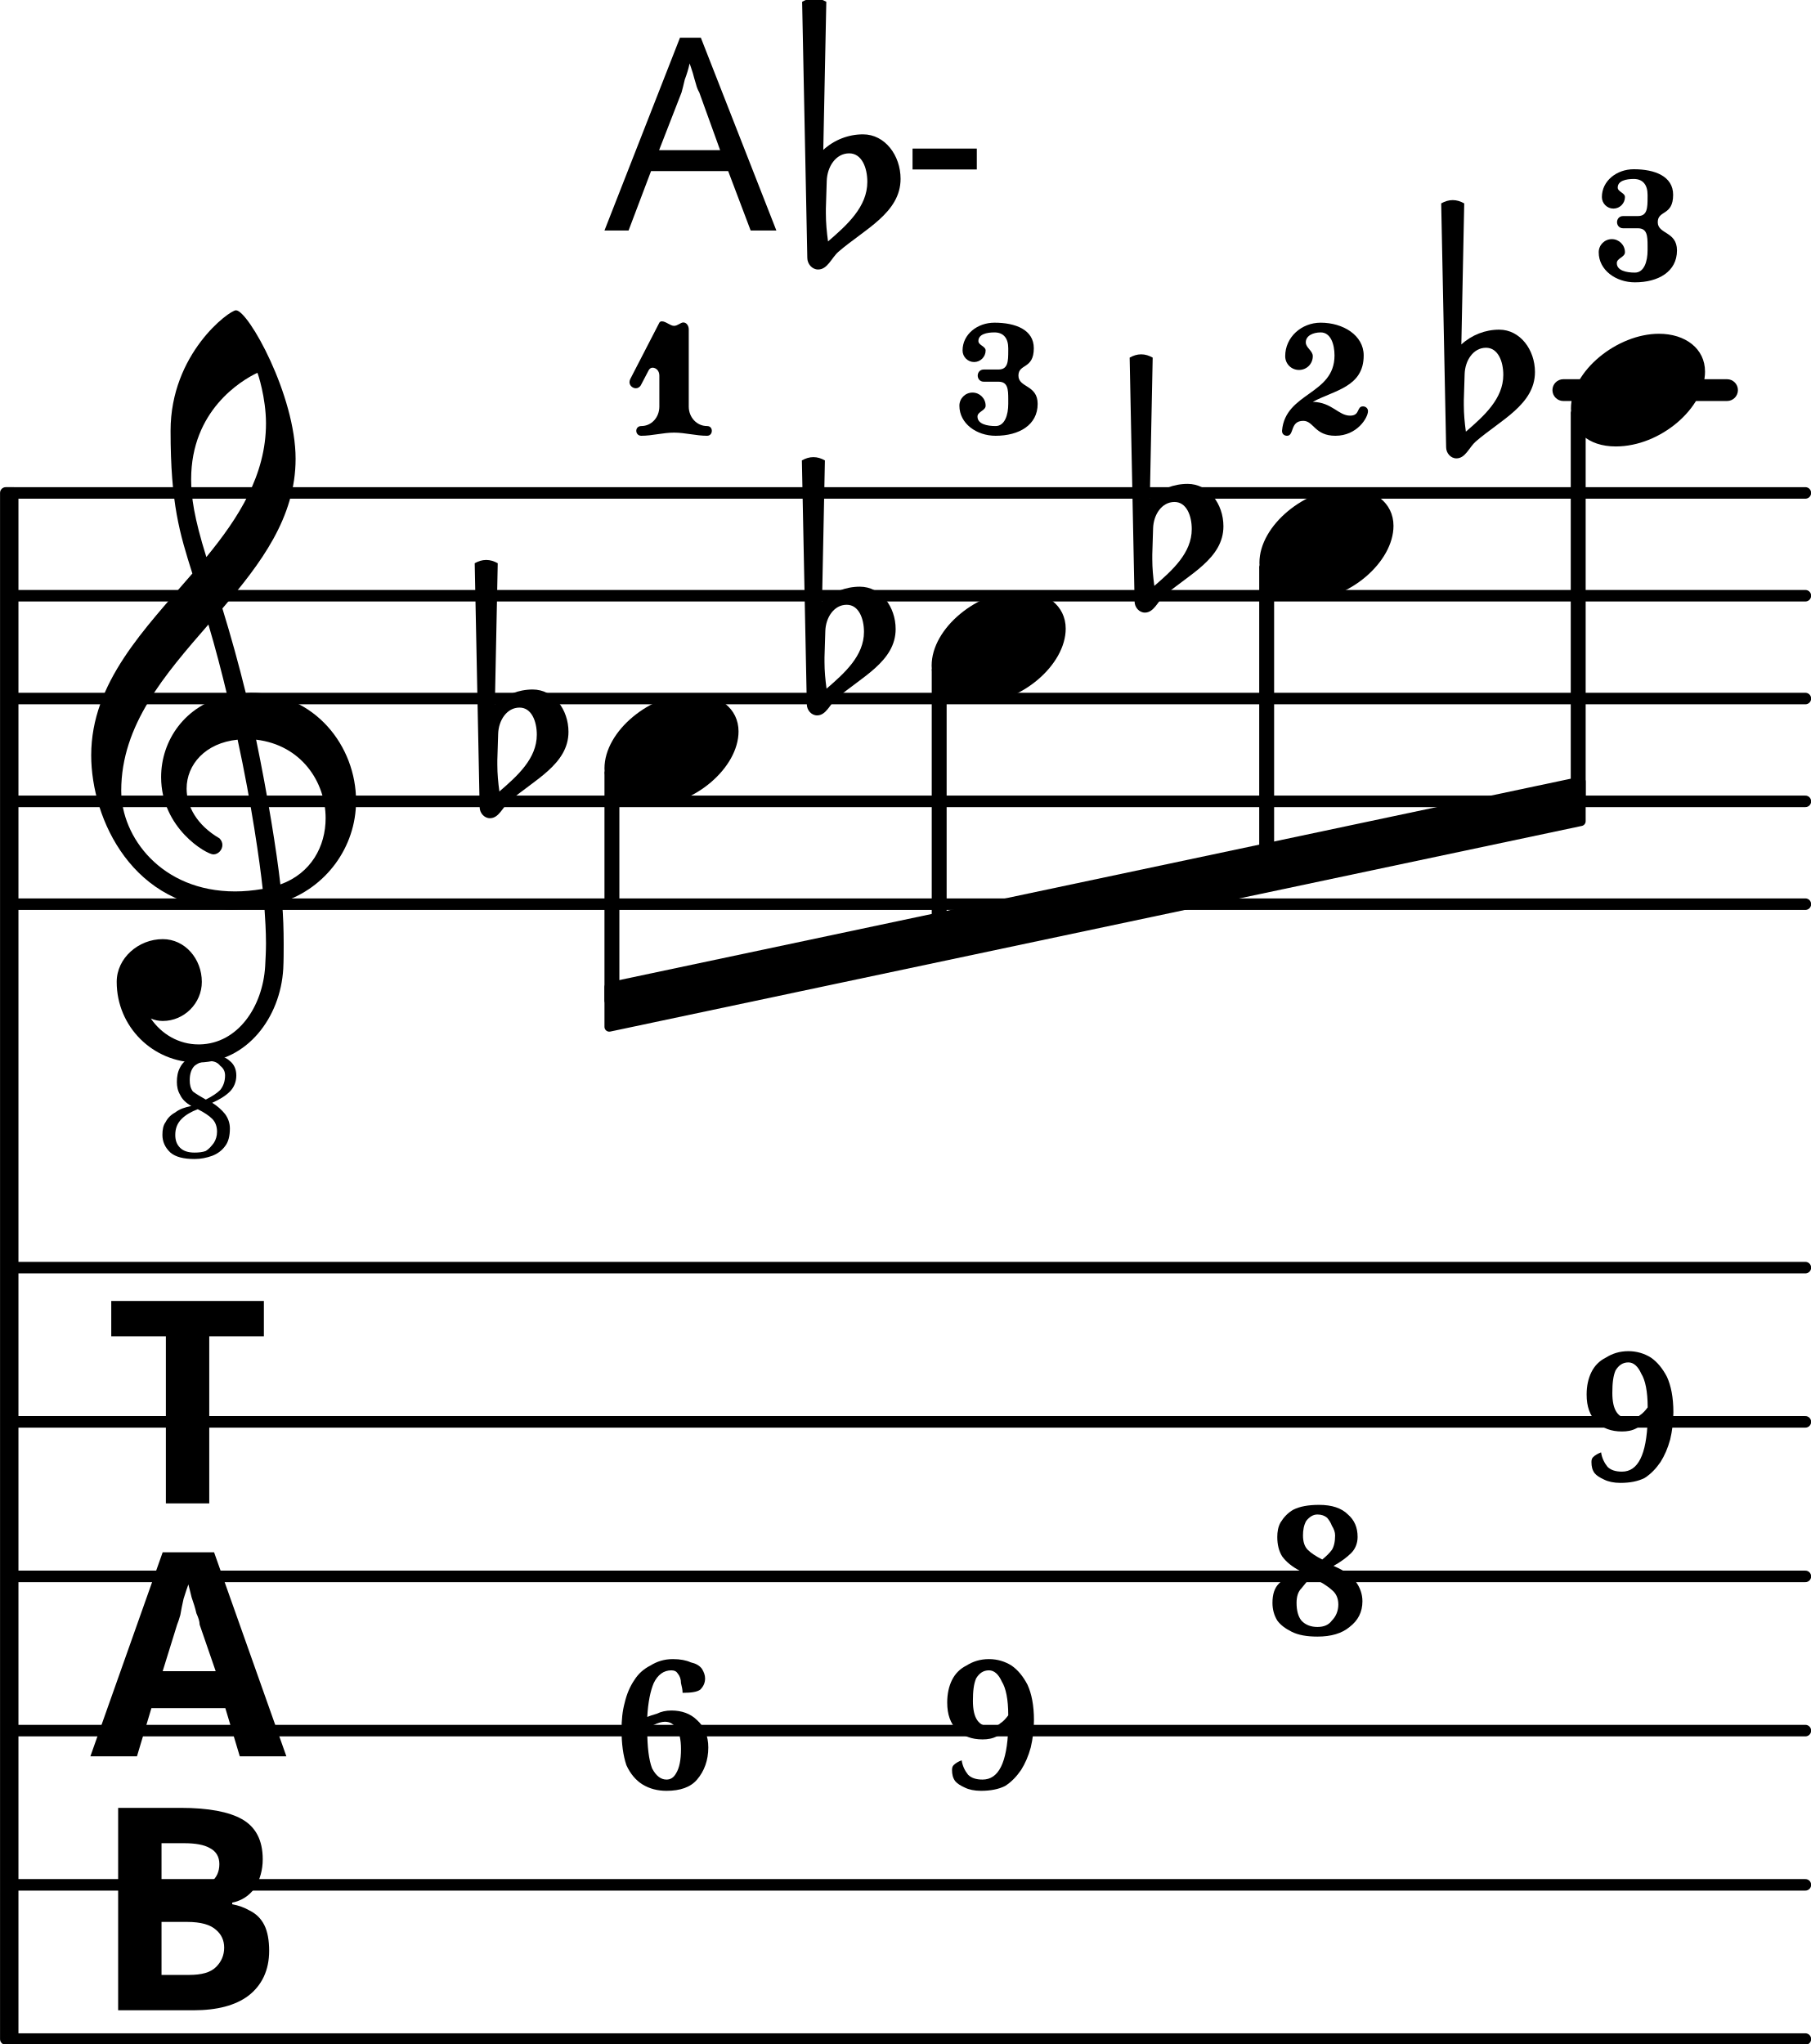
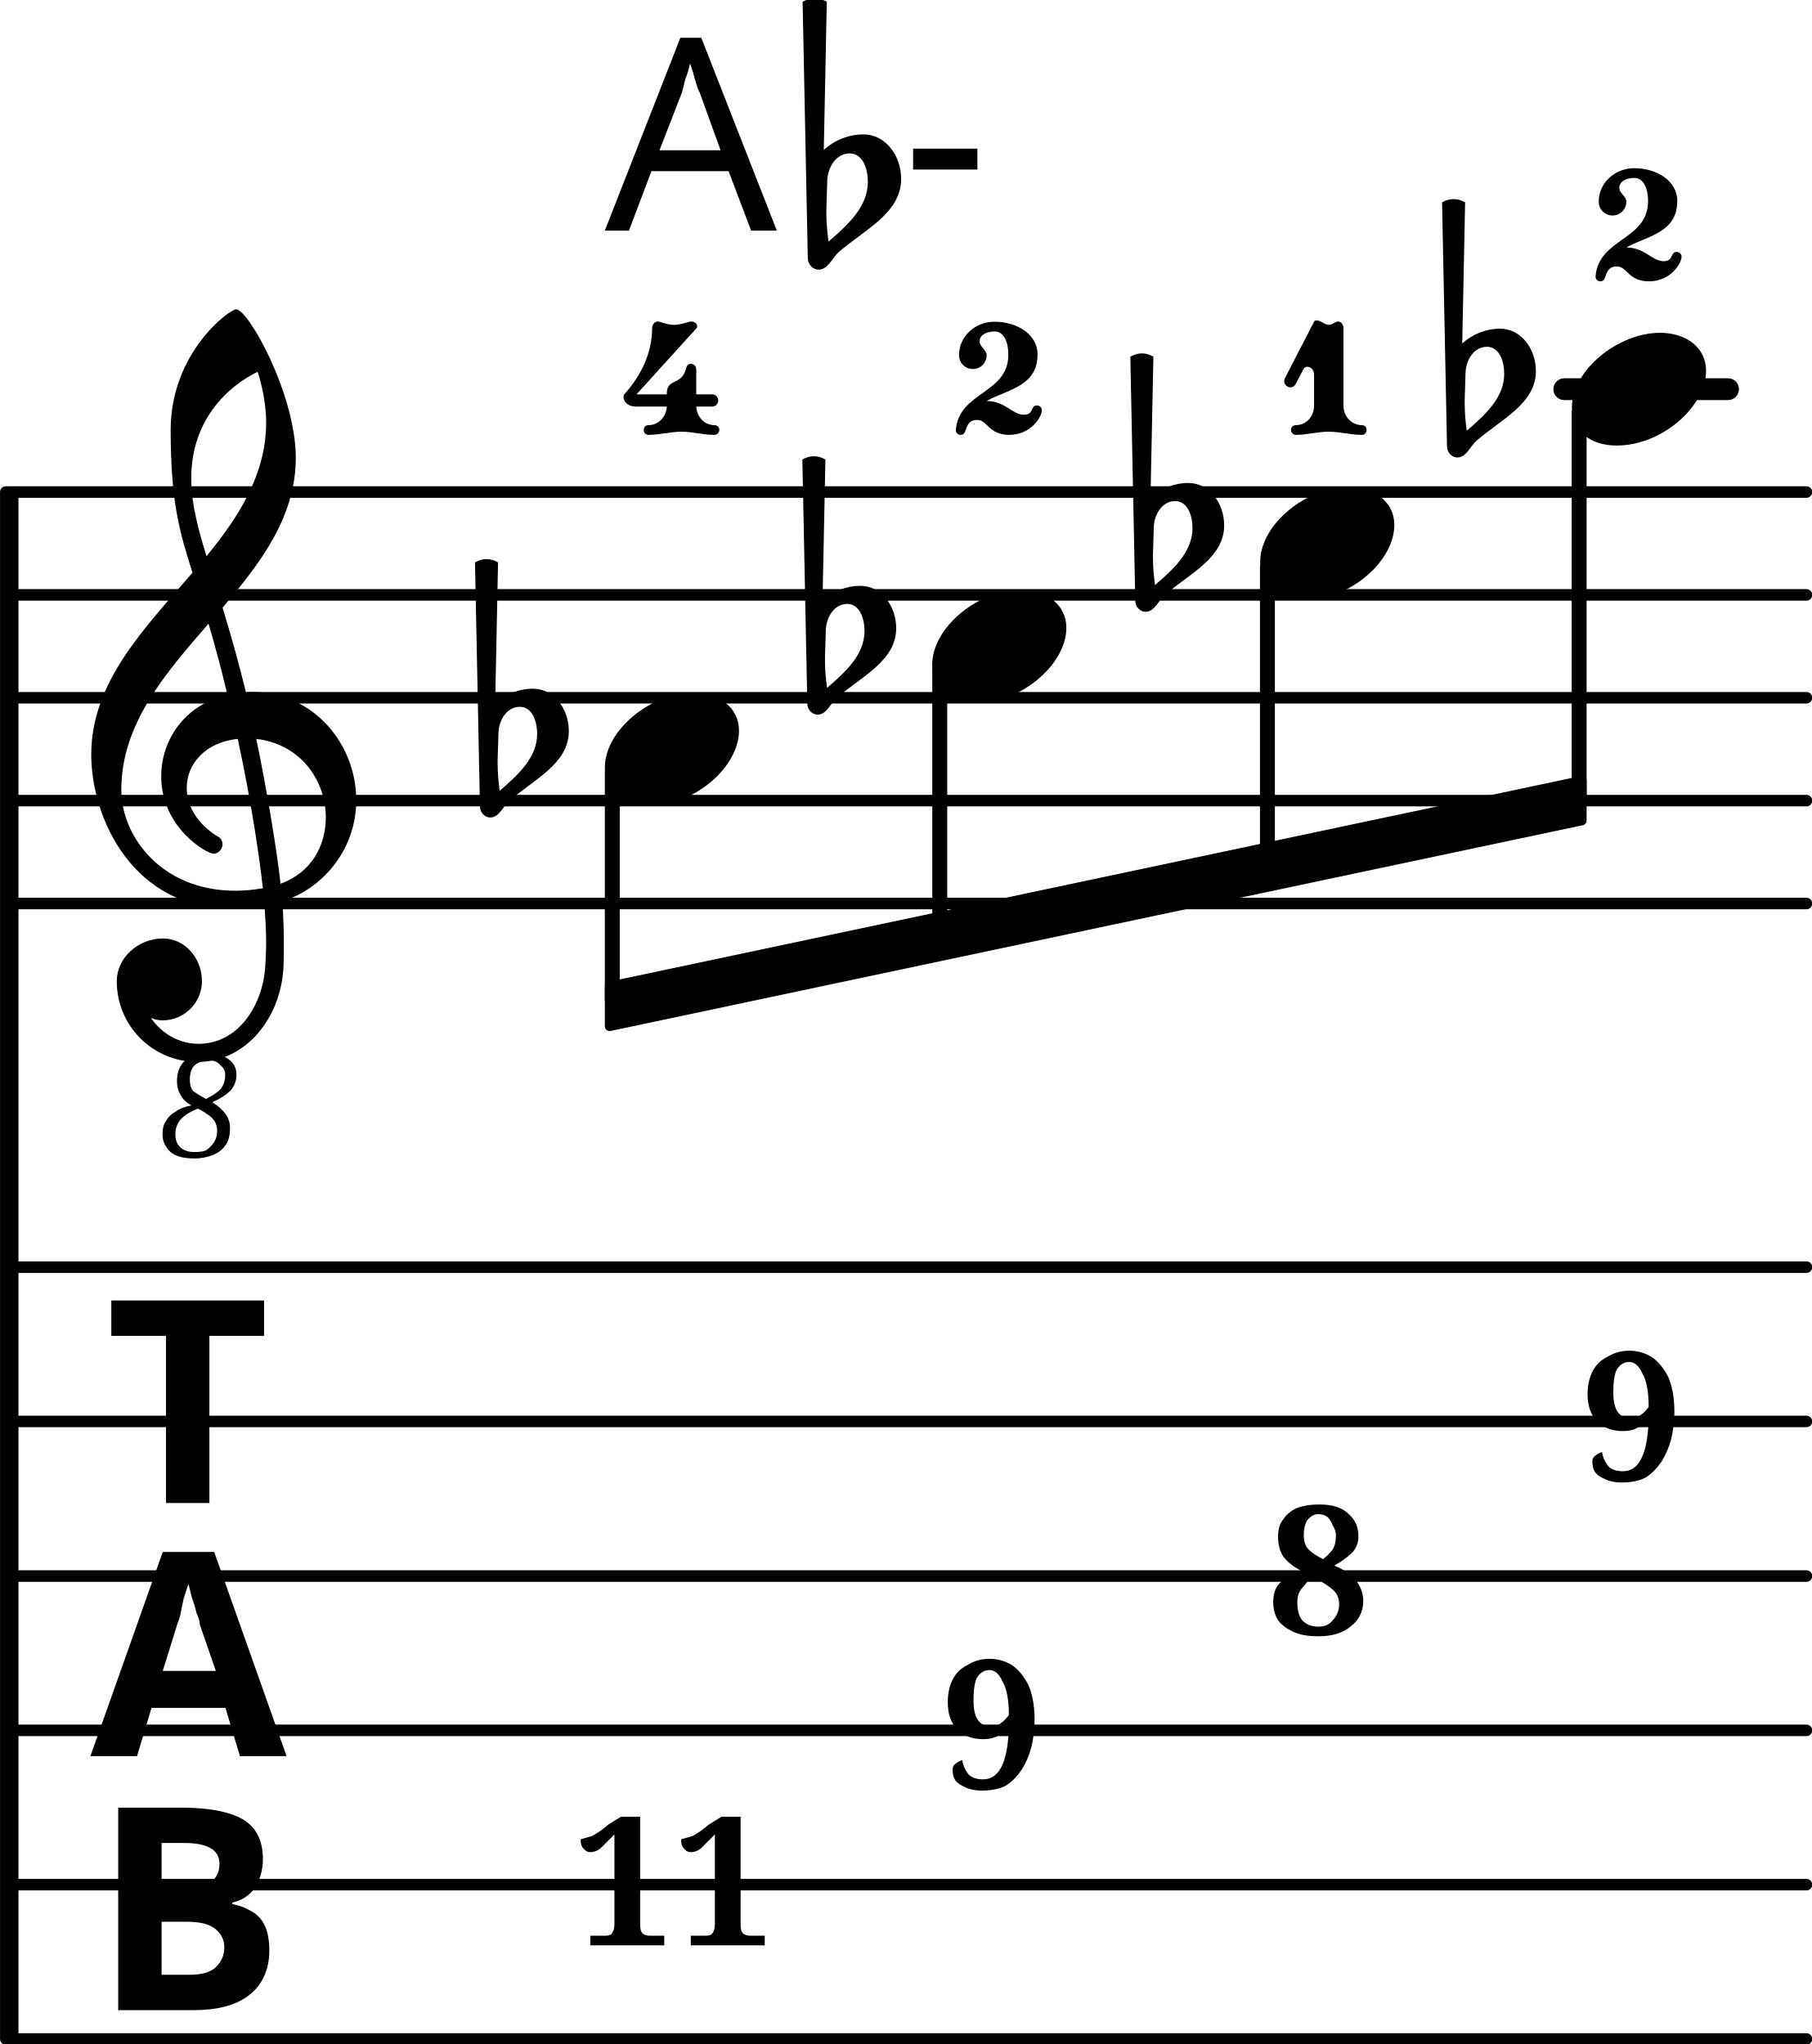
- <svg xmlns="http://www.w3.org/2000/svg" preserveAspectRatio="xMidYMid meet" viewBox="-0.079 -4.552 17.61 19.88">
+ <svg xmlns="http://www.w3.org/2000/svg" preserveAspectRatio="xMidYMid meet" viewBox="-0.079 -4.541 17.61 19.87">
  <g transform="translate(0, -0.7578)">
    <rect x="15.02" y="-0.106" width="1.804" height="0.212" ry="0.106" fill="currentColor" />
  </g>
  <g transform="translate(0, 4.242)">
    <line stroke-linejoin="round" stroke-linecap="round" stroke-width="0.112" stroke="currentColor" x1="0.056" y1="0" x2="17.48" y2="0" />
  </g>
  <g transform="translate(0, 3.242)">
    <line stroke-linejoin="round" stroke-linecap="round" stroke-width="0.112" stroke="currentColor" x1="0.056" y1="0" x2="17.48" y2="0" />
  </g>
  <g transform="translate(0, 2.242)">
    <line stroke-linejoin="round" stroke-linecap="round" stroke-width="0.112" stroke="currentColor" x1="0.056" y1="0" x2="17.48" y2="0" />
  </g>
  <g transform="translate(0, 1.242)">
    <line stroke-linejoin="round" stroke-linecap="round" stroke-width="0.112" stroke="currentColor" x1="0.056" y1="0" x2="17.48" y2="0" />
  </g>
  <g transform="translate(0, 0.2422)">
    <line stroke-linejoin="round" stroke-linecap="round" stroke-width="0.112" stroke="currentColor" x1="0.056" y1="0" x2="17.48" y2="0" />
  </g>
  <g transform="translate(0, 15.28)">
    <line stroke-linejoin="round" stroke-linecap="round" stroke-width="0.112" stroke="currentColor" x1="0.056" y1="0" x2="17.48" y2="0" />
  </g>
  <g transform="translate(0, 13.78)">
    <line stroke-linejoin="round" stroke-linecap="round" stroke-width="0.112" stroke="currentColor" x1="0.056" y1="0" x2="17.48" y2="0" />
  </g>
  <g transform="translate(0, 12.28)">
    <line stroke-linejoin="round" stroke-linecap="round" stroke-width="0.112" stroke="currentColor" x1="0.056" y1="0" x2="17.48" y2="0" />
  </g>
  <g transform="translate(0, 10.78)">
    <line stroke-linejoin="round" stroke-linecap="round" stroke-width="0.112" stroke="currentColor" x1="0.056" y1="0" x2="17.48" y2="0" />
  </g>
  <g transform="translate(0, 9.277)">
    <line stroke-linejoin="round" stroke-linecap="round" stroke-width="0.112" stroke="currentColor" x1="0.056" y1="0" x2="17.48" y2="0" />
  </g>
  <g transform="translate(0, 7.777)">
    <line stroke-linejoin="round" stroke-linecap="round" stroke-width="0.112" stroke="currentColor" x1="0.056" y1="0" x2="17.48" y2="0" />
  </g>
  <g transform="translate(5.8, 5.242)">
    <polygon stroke-linejoin="round" stroke-linecap="round" stroke-width="0.094" fill="currentColor" stroke="currentColor" points="9.496 -2.193 9.496 -1.807 0.047 0.193 0.047 -0.193" />
  </g>
-   <g transform="translate(5.8, -2.31)">
+   <g transform="translate(5.8, -2.299)">
    <text font-family="sans" font-size="2.616" text-anchor="start" fill="currentColor">
      <tspan>A</tspan>
    </text>
  </g>
-   <g transform="translate(7.84, -2.628)">
+   <g transform="translate(7.84, -2.617)">
    <path transform="scale(0.0042, -0.0042)" d="M29 39l-2 -64v-11c0 -22 2 -43 5 -65c44 38 91 80 91 138c0 33 -13 66 -42 66c-31 0 -51 -31 -52 -64zM-28 454c9 5 18 8 28 8s19 -3 28 -8l-7 -343c25 23 58 36 92 36c51 0 87 -49 87 -103c0 -79 -84 -117 -144 -169c-16 -14 -25 -41 -47 -41c-14 0 -25 13 -25 27z" fill="currentColor" />
  </g>
-   <g transform="translate(8.687, -2.31)">
+   <g transform="translate(8.687, -2.299)">
    <text font-family="sans" font-size="2.616" text-anchor="start" fill="currentColor">
      <tspan>-</tspan>
    </text>
  </g>
  <g transform="translate(5.8, 2.742)">
    <path transform="scale(0.004, -0.004)" d="M0 -45c0 92 113 182 214 182c64 0 112 -36 112 -92c0 -88 -108 -182 -217 -182c-68 0 -109 39 -109 92z" fill="currentColor" />
  </g>
-   <g transform="translate(6.05, -0.3136)">
-     <path transform="scale(0.0022, -0.0022)" d="M194 486c16 0 29 15 41 15c13 0 24 -13 24 -31v-341c0 -47 35 -86 81 -86c14 0 21 -10 21 -21s-7 -22 -21 -22c-49 0 -97 14 -146 14s-96 -14 -145 -14c-14 0 -22 11 -22 22s8 21 22 21c46 0 80 39 80 86v137c0 23 -16 35 -30 35c-7 0 -13 -4 -17 -11l-34 -65 c-5 -10 -14 -15 -23 -15c-14 0 -28 12 -28 27c0 4 1 8 3 13l129 250c2 4 7 6 11 6c18 0 37 -20 54 -20z" fill="currentColor" />
+   <g transform="translate(5.989, -0.3136)">
+     <path transform="scale(0.0022, -0.0022)" d="M148 501c10 0 41 -15 72 -15c32 0 63 15 76 15c15 0 26 -11 26 -21c0 -4 -1 -7 -4 -10l-264 -291h134v4c0 60 50 41 75 85c7 11 8 24 14 36c3 7 10 10 17 10c11 0 24 -8 24 -25v-110h70c18 0 27 -14 27 -27s-9 -27 -27 -27h-70c2 -45 36 -82 80 -82c14 0 22 -10 22 -21 s-8 -22 -22 -22c-49 0 -96 14 -145 14s-97 -14 -146 -14c-14 0 -21 11 -21 22s7 21 21 21c44 0 79 37 81 82h-134c-43 0 -57 25 -57 42c0 5 1 10 3 12c73 81 123 182 123 291c0 17 11 31 25 31z" fill="currentColor" />
  </g>
  <g transform="translate(0.8, 3.242)">
    <path transform="scale(0.004, -0.004)" d="M265 -635h-5c-108 0 -196 87 -196 196c0 58 53 104 112 104c54 0 95 -48 95 -104c0 -52 -43 -95 -95 -95c-10 0 -20 2 -29 6c26 -38 68 -63 116 -63h3zM403 150c28 -135 50 -272 59 -352c75 27 110 93 110 161c0 88 -59 178 -169 191zM75 26c0 -112 97 -245 277 -245 c21 0 43 2 67 6c-7 65 -27 206 -61 363c-79 -8 -124 -61 -124 -119c0 -43 25 -89 80 -121c5 -5 7 -11 7 -16c0 -12 -10 -23 -22 -23c-16 0 -127 63 -127 188c0 89 58 175 161 198c-14 58 -29 116 -46 173c-106 -122 -212 -244 -212 -404zM354 1194c30 0 145 -207 145 -361 c0 -143 -85 -255 -178 -364c21 -68 40 -137 57 -206c4 0 8 1 12 1c156 0 256 -130 256 -263c0 -113 -74 -212 -180 -246c3 -34 4 -68 4 -102c0 -20 0 -40 -1 -60c-7 -120 -89 -225 -204 -228l1 44c93 2 153 92 159 190c1 19 2 37 2 56c0 30 -2 60 -4 90 c-28 -5 -54 -8 -79 -8c-240 0 -342 219 -342 375c0 177 130 307 246 442c-31 98 -53 170 -53 347c0 188 143 293 159 293zM427 919c0 62 -20 123 -21 123c-40 -19 -161 -92 -161 -259c0 -42 7 -93 37 -189c78 95 145 199 145 325z" fill="currentColor" />
  </g>
  <g transform="translate(1.485, 6.705)">
    <text font-family="serif" font-style="italic" font-size="1.386" text-anchor="start" fill="currentColor">
      <tspan>8</tspan>
    </text>
  </g>
-   <g transform="translate(5.888, 12.85)">
+   <g transform="translate(5.487, 14.37)">
    <text font-family="serif" font-weight="bold" font-size="1.746" text-anchor="start" fill="currentColor">
-       <tspan>6</tspan>
+       <tspan>11</tspan>
    </text>
  </g>
  <g transform="translate(0.9406, 10.07)">
    <text font-family="sans" font-weight="bold" font-size="2.772" text-anchor="start" fill="currentColor">
      <tspan>T</tspan>
    </text>
  </g>
  <g transform="translate(0.8, 12.53)">
    <text font-family="sans" font-weight="bold" font-size="2.772" text-anchor="start" fill="currentColor">
      <tspan>A</tspan>
    </text>
  </g>
  <g transform="translate(0.8201, 15)">
    <text font-family="sans" font-weight="bold" font-size="2.772" text-anchor="start" fill="currentColor">
      <tspan>B</tspan>
    </text>
  </g>
  <g transform="translate(5.872, 2.242)">
    <rect x="-0.072" y="0.679" width="0.145" height="2.305" ry="0.047" fill="currentColor" />
  </g>
  <g transform="translate(4.65, 2.742)">
    <path transform="scale(0.004, -0.004)" d="M29 39l-2 -64v-11c0 -22 2 -43 5 -65c44 38 91 80 91 138c0 33 -13 66 -42 66c-31 0 -51 -31 -52 -64zM-28 454c9 5 18 8 28 8s19 -3 28 -8l-7 -343c25 23 58 36 92 36c51 0 87 -49 87 -103c0 -79 -84 -117 -144 -169c-16 -14 -25 -41 -47 -41c-14 0 -25 13 -25 27z" fill="currentColor" />
  </g>
  <g transform="translate(8.982, 1.742)">
    <path transform="scale(0.004, -0.004)" d="M0 -45c0 92 113 182 214 182c64 0 112 -36 112 -92c0 -88 -108 -182 -217 -182c-68 0 -109 39 -109 92z" fill="currentColor" />
  </g>
-   <g transform="translate(9.252, -0.3136)">
-     <path transform="scale(0.0022, -0.0022)" d="M261 266c0 -54 85 -40 85 -125c0 -94 -83 -141 -186 -141c-84 0 -160 54 -160 133c0 32 26 58 58 58s58 -26 58 -58c0 -22 -36 -26 -36 -48c0 -33 42 -42 80 -42c41 0 56 50 56 98v21c0 44 -2 77 -43 77h-65c-18 0 -27 14 -27 27s9 27 27 27h65c42 0 43 36 43 83v11 c0 43 -20 70 -61 70c-34 0 -71 -8 -71 -38c0 -19 32 -23 32 -42c0 -28 -23 -51 -51 -51s-51 23 -51 51c0 72 66 123 141 123c93 0 174 -31 174 -113c0 -94 -68 -67 -68 -121z" fill="currentColor" />
+   <g transform="translate(9.212, -0.3136)">
+     <path transform="scale(0.0022, -0.0022)" d="M94 66c-60 0 -39 -66 -72 -66c-11 0 -22 7 -22 21v2c15 169 232 158 232 332c0 50 -17 102 -61 102c-33 0 -66 -14 -66 -44c0 -24 31 -37 31 -61c0 -34 -27 -61 -61 -61s-61 27 -61 61c0 84 72 148 157 148c98 0 190 -55 190 -145c0 -140 -131 -154 -225 -205 c85 -2 113 -61 165 -61c45 0 28 41 57 41c11 0 22 -8 22 -21c0 -29 -48 -109 -144 -109c-92 0 -96 66 -142 66z" fill="currentColor" />
  </g>
  <g transform="translate(9.071, 12.85)">
    <text font-family="serif" font-weight="bold" font-size="1.746" text-anchor="start" fill="currentColor">
      <tspan>9</tspan>
    </text>
  </g>
  <g transform="translate(9.055, 2.242)">
    <rect x="-0.072" y="-0.321" width="0.145" height="2.638" ry="0.047" fill="currentColor" />
  </g>
  <g transform="translate(7.832, 1.742)">
    <path transform="scale(0.004, -0.004)" d="M29 39l-2 -64v-11c0 -22 2 -43 5 -65c44 38 91 80 91 138c0 33 -13 66 -42 66c-31 0 -51 -31 -52 -64zM-28 454c9 5 18 8 28 8s19 -3 28 -8l-7 -343c25 23 58 36 92 36c51 0 87 -49 87 -103c0 -79 -84 -117 -144 -169c-16 -14 -25 -41 -47 -41c-14 0 -25 13 -25 27z" fill="currentColor" />
  </g>
  <g transform="translate(12.17, 0.7422)">
    <path transform="scale(0.004, -0.004)" d="M0 -45c0 92 113 182 214 182c64 0 112 -36 112 -92c0 -88 -108 -182 -217 -182c-68 0 -109 39 -109 92z" fill="currentColor" />
  </g>
-   <g transform="translate(12.39, -0.3136)">
-     <path transform="scale(0.0022, -0.0022)" d="M94 66c-60 0 -39 -66 -72 -66c-11 0 -22 7 -22 21v2c15 169 232 158 232 332c0 50 -17 102 -61 102c-33 0 -66 -14 -66 -44c0 -24 31 -37 31 -61c0 -34 -27 -61 -61 -61s-61 27 -61 61c0 84 72 148 157 148c98 0 190 -55 190 -145c0 -140 -131 -154 -225 -205 c85 -2 113 -61 165 -61c45 0 28 41 57 41c11 0 22 -8 22 -21c0 -29 -48 -109 -144 -109c-92 0 -96 66 -142 66z" fill="currentColor" />
+   <g transform="translate(12.41, -0.3136)">
+     <path transform="scale(0.0022, -0.0022)" d="M194 486c16 0 29 15 41 15c13 0 24 -13 24 -31v-341c0 -47 35 -86 81 -86c14 0 21 -10 21 -21s-7 -22 -21 -22c-49 0 -97 14 -146 14s-96 -14 -145 -14c-14 0 -22 11 -22 22s8 21 22 21c46 0 80 39 80 86v137c0 23 -16 35 -30 35c-7 0 -13 -4 -17 -11l-34 -65 c-5 -10 -14 -15 -23 -15c-14 0 -28 12 -28 27c0 4 1 8 3 13l129 250c2 4 7 6 11 6c18 0 37 -20 54 -20z" fill="currentColor" />
  </g>
  <g transform="translate(12.25, 11.35)">
    <text font-family="serif" font-weight="bold" font-size="1.746" text-anchor="start" fill="currentColor">
      <tspan>8</tspan>
    </text>
  </g>
  <g transform="translate(12.24, 2.242)">
    <rect x="-0.072" y="-1.321" width="0.145" height="2.971" ry="0.047" fill="currentColor" />
  </g>
  <g transform="translate(11.02, 0.7422)">
    <path transform="scale(0.004, -0.004)" d="M29 39l-2 -64v-11c0 -22 2 -43 5 -65c44 38 91 80 91 138c0 33 -13 66 -42 66c-31 0 -51 -31 -52 -64zM-28 454c9 5 18 8 28 8s19 -3 28 -8l-7 -343c25 23 58 36 92 36c51 0 87 -49 87 -103c0 -79 -84 -117 -144 -169c-16 -14 -25 -41 -47 -41c-14 0 -25 13 -25 27z" fill="currentColor" />
  </g>
  <g transform="translate(15.2, -0.7578)">
    <path transform="scale(0.004, -0.004)" d="M0 -45c0 92 113 182 214 182c64 0 112 -36 112 -92c0 -88 -108 -182 -217 -182c-68 0 -109 39 -109 92z" fill="currentColor" />
  </g>
-   <g transform="translate(15.47, -1.806)">
-     <path transform="scale(0.0022, -0.0022)" d="M261 266c0 -54 85 -40 85 -125c0 -94 -83 -141 -186 -141c-84 0 -160 54 -160 133c0 32 26 58 58 58s58 -26 58 -58c0 -22 -36 -26 -36 -48c0 -33 42 -42 80 -42c41 0 56 50 56 98v21c0 44 -2 77 -43 77h-65c-18 0 -27 14 -27 27s9 27 27 27h65c42 0 43 36 43 83v11 c0 43 -20 70 -61 70c-34 0 -71 -8 -71 -38c0 -19 32 -23 32 -42c0 -28 -23 -51 -51 -51s-51 23 -51 51c0 72 66 123 141 123c93 0 174 -31 174 -113c0 -94 -68 -67 -68 -121z" fill="currentColor" />
+   <g transform="translate(15.43, -1.806)">
+     <path transform="scale(0.0022, -0.0022)" d="M94 66c-60 0 -39 -66 -72 -66c-11 0 -22 7 -22 21v2c15 169 232 158 232 332c0 50 -17 102 -61 102c-33 0 -66 -14 -66 -44c0 -24 31 -37 31 -61c0 -34 -27 -61 -61 -61s-61 27 -61 61c0 84 72 148 157 148c98 0 190 -55 190 -145c0 -140 -131 -154 -225 -205 c85 -2 113 -61 165 -61c45 0 28 41 57 41c11 0 22 -8 22 -21c0 -29 -48 -109 -144 -109c-92 0 -96 66 -142 66z" fill="currentColor" />
  </g>
  <g transform="translate(15.29, 9.855)">
    <text font-family="serif" font-weight="bold" font-size="1.746" text-anchor="start" fill="currentColor">
      <tspan>9</tspan>
    </text>
  </g>
  <g transform="translate(15.27, 2.242)">
    <rect x="-0.072" y="-2.821" width="0.145" height="3.836" ry="0.047" fill="currentColor" />
  </g>
  <g transform="translate(14.05, -0.7578)">
    <path transform="scale(0.004, -0.004)" d="M29 39l-2 -64v-11c0 -22 2 -43 5 -65c44 38 91 80 91 138c0 33 -13 66 -42 66c-31 0 -51 -31 -52 -64zM-28 454c9 5 18 8 28 8s19 -3 28 -8l-7 -343c25 23 58 36 92 36c51 0 87 -49 87 -103c0 -79 -84 -117 -144 -169c-16 -14 -25 -41 -47 -41c-14 0 -25 13 -25 27z" fill="currentColor" />
  </g>
  <g transform="translate(-0.0786, 7.759)">
    <rect x="0" y="-7.573" width="0.179" height="15.15" ry="0.056" fill="currentColor" />
  </g>
</svg>
